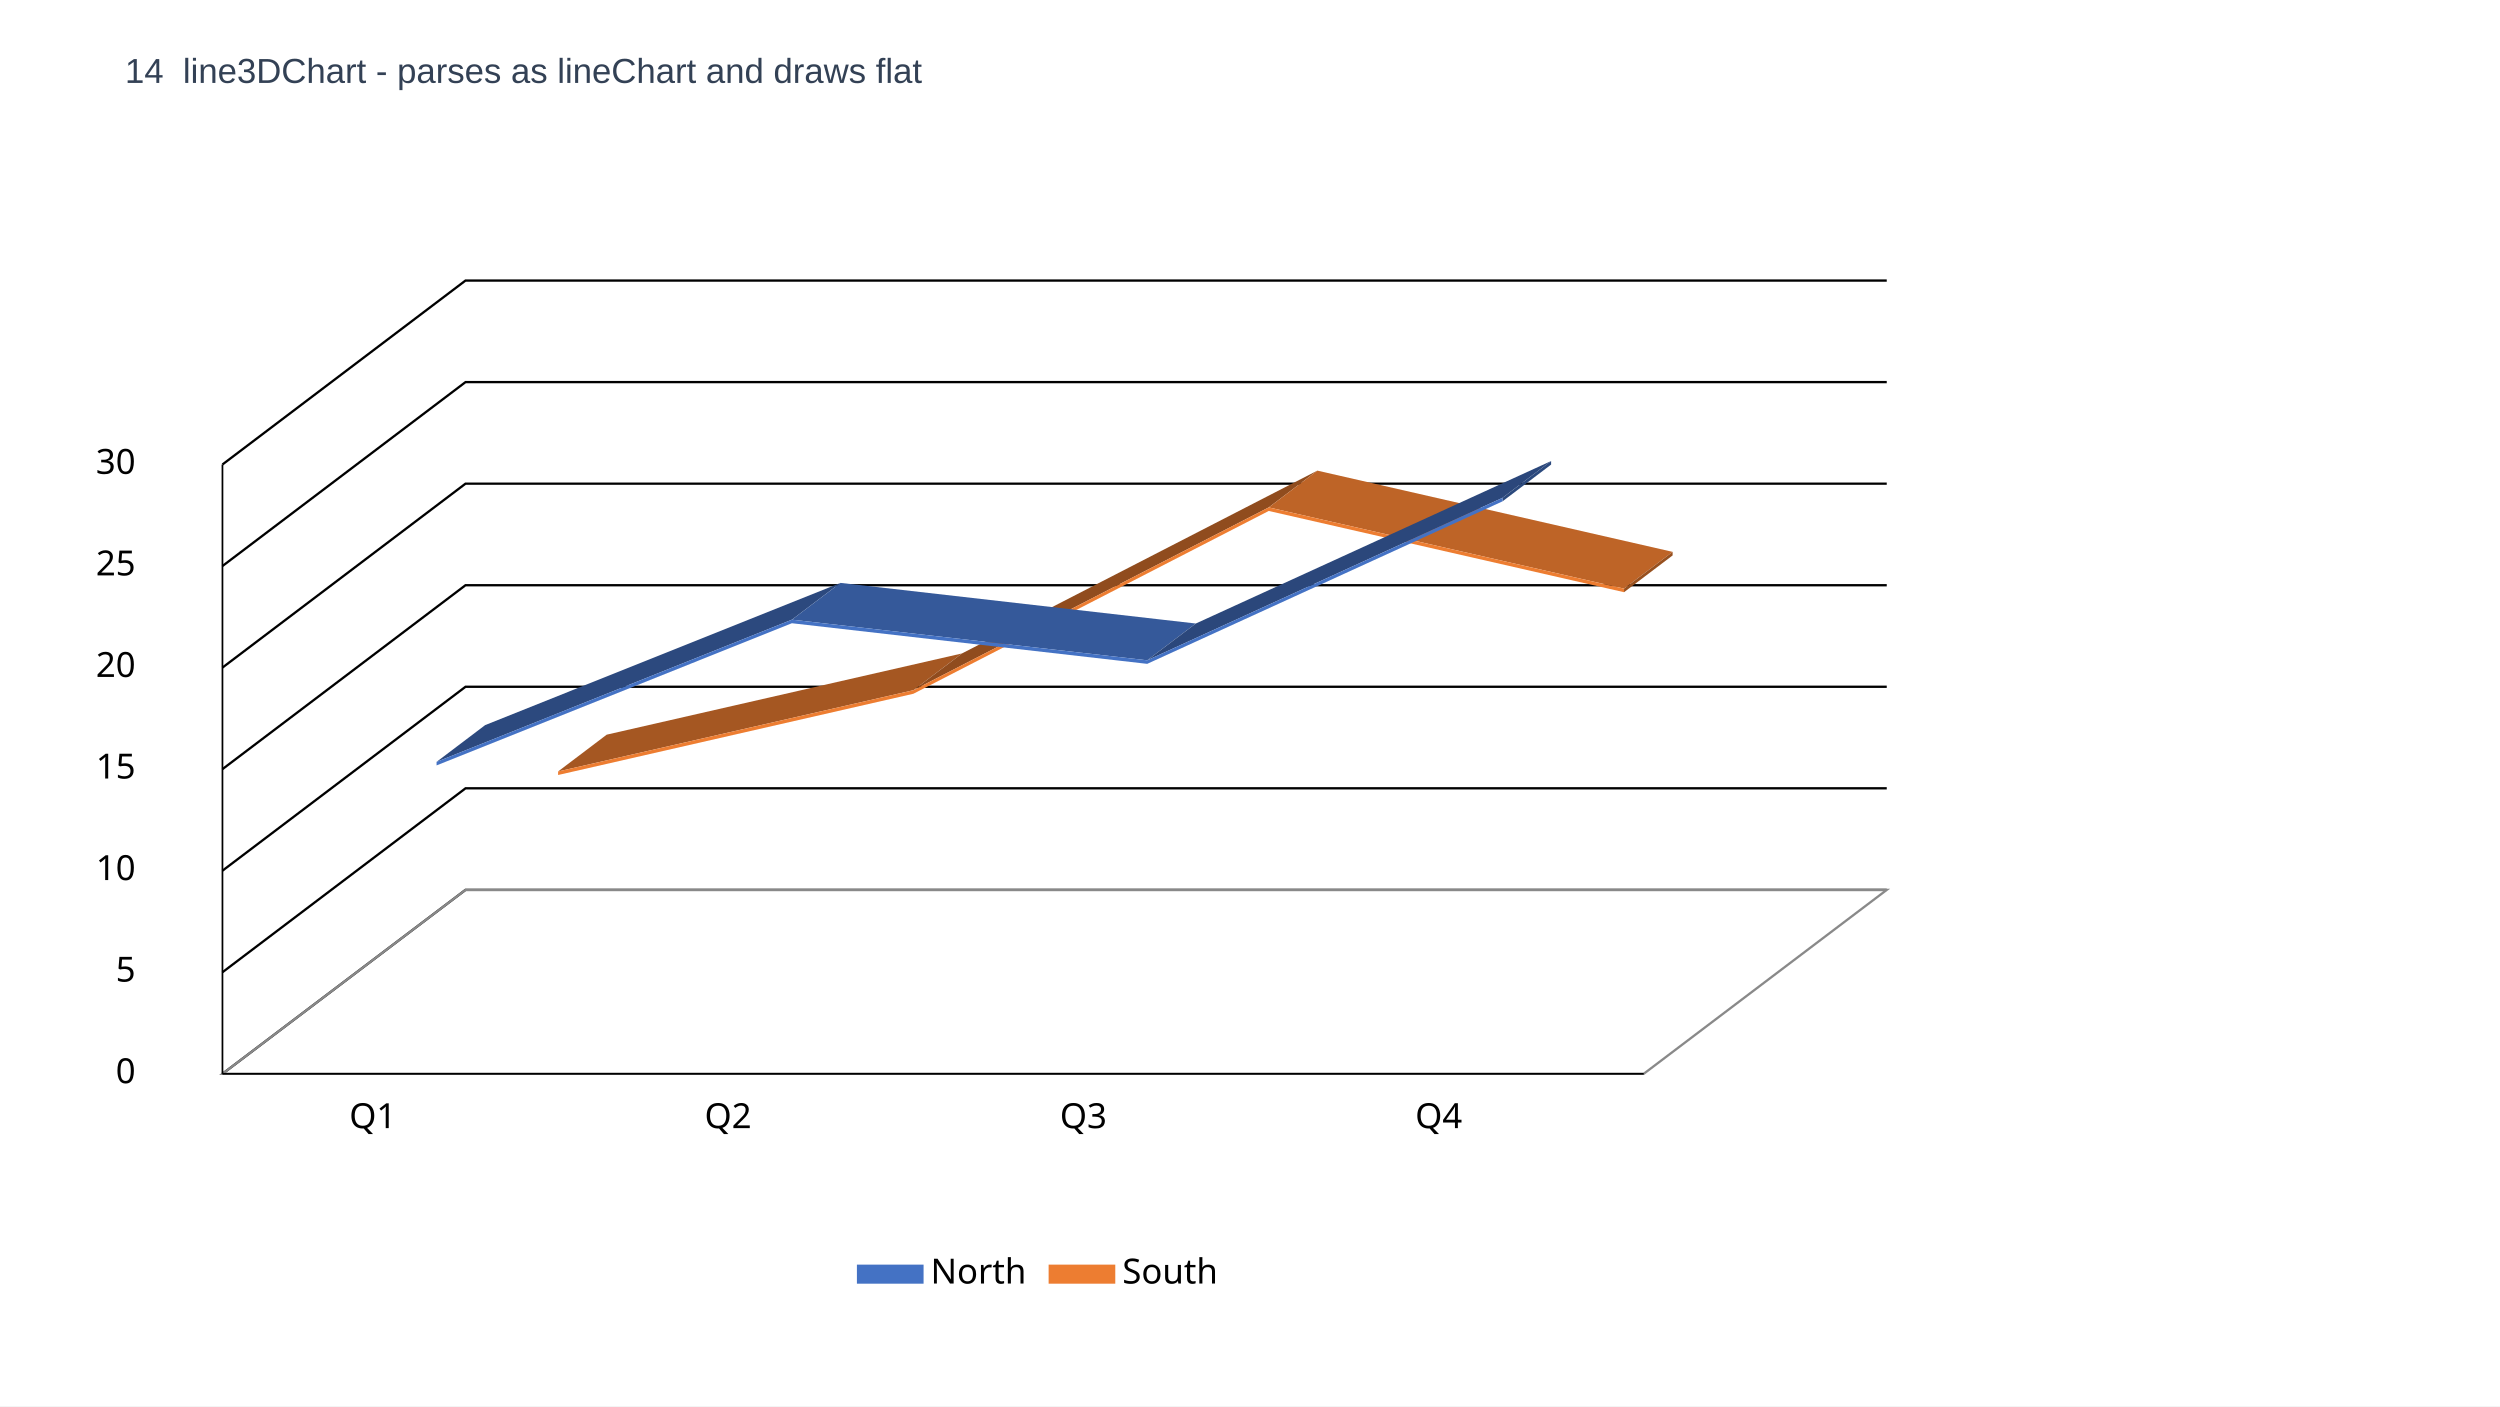
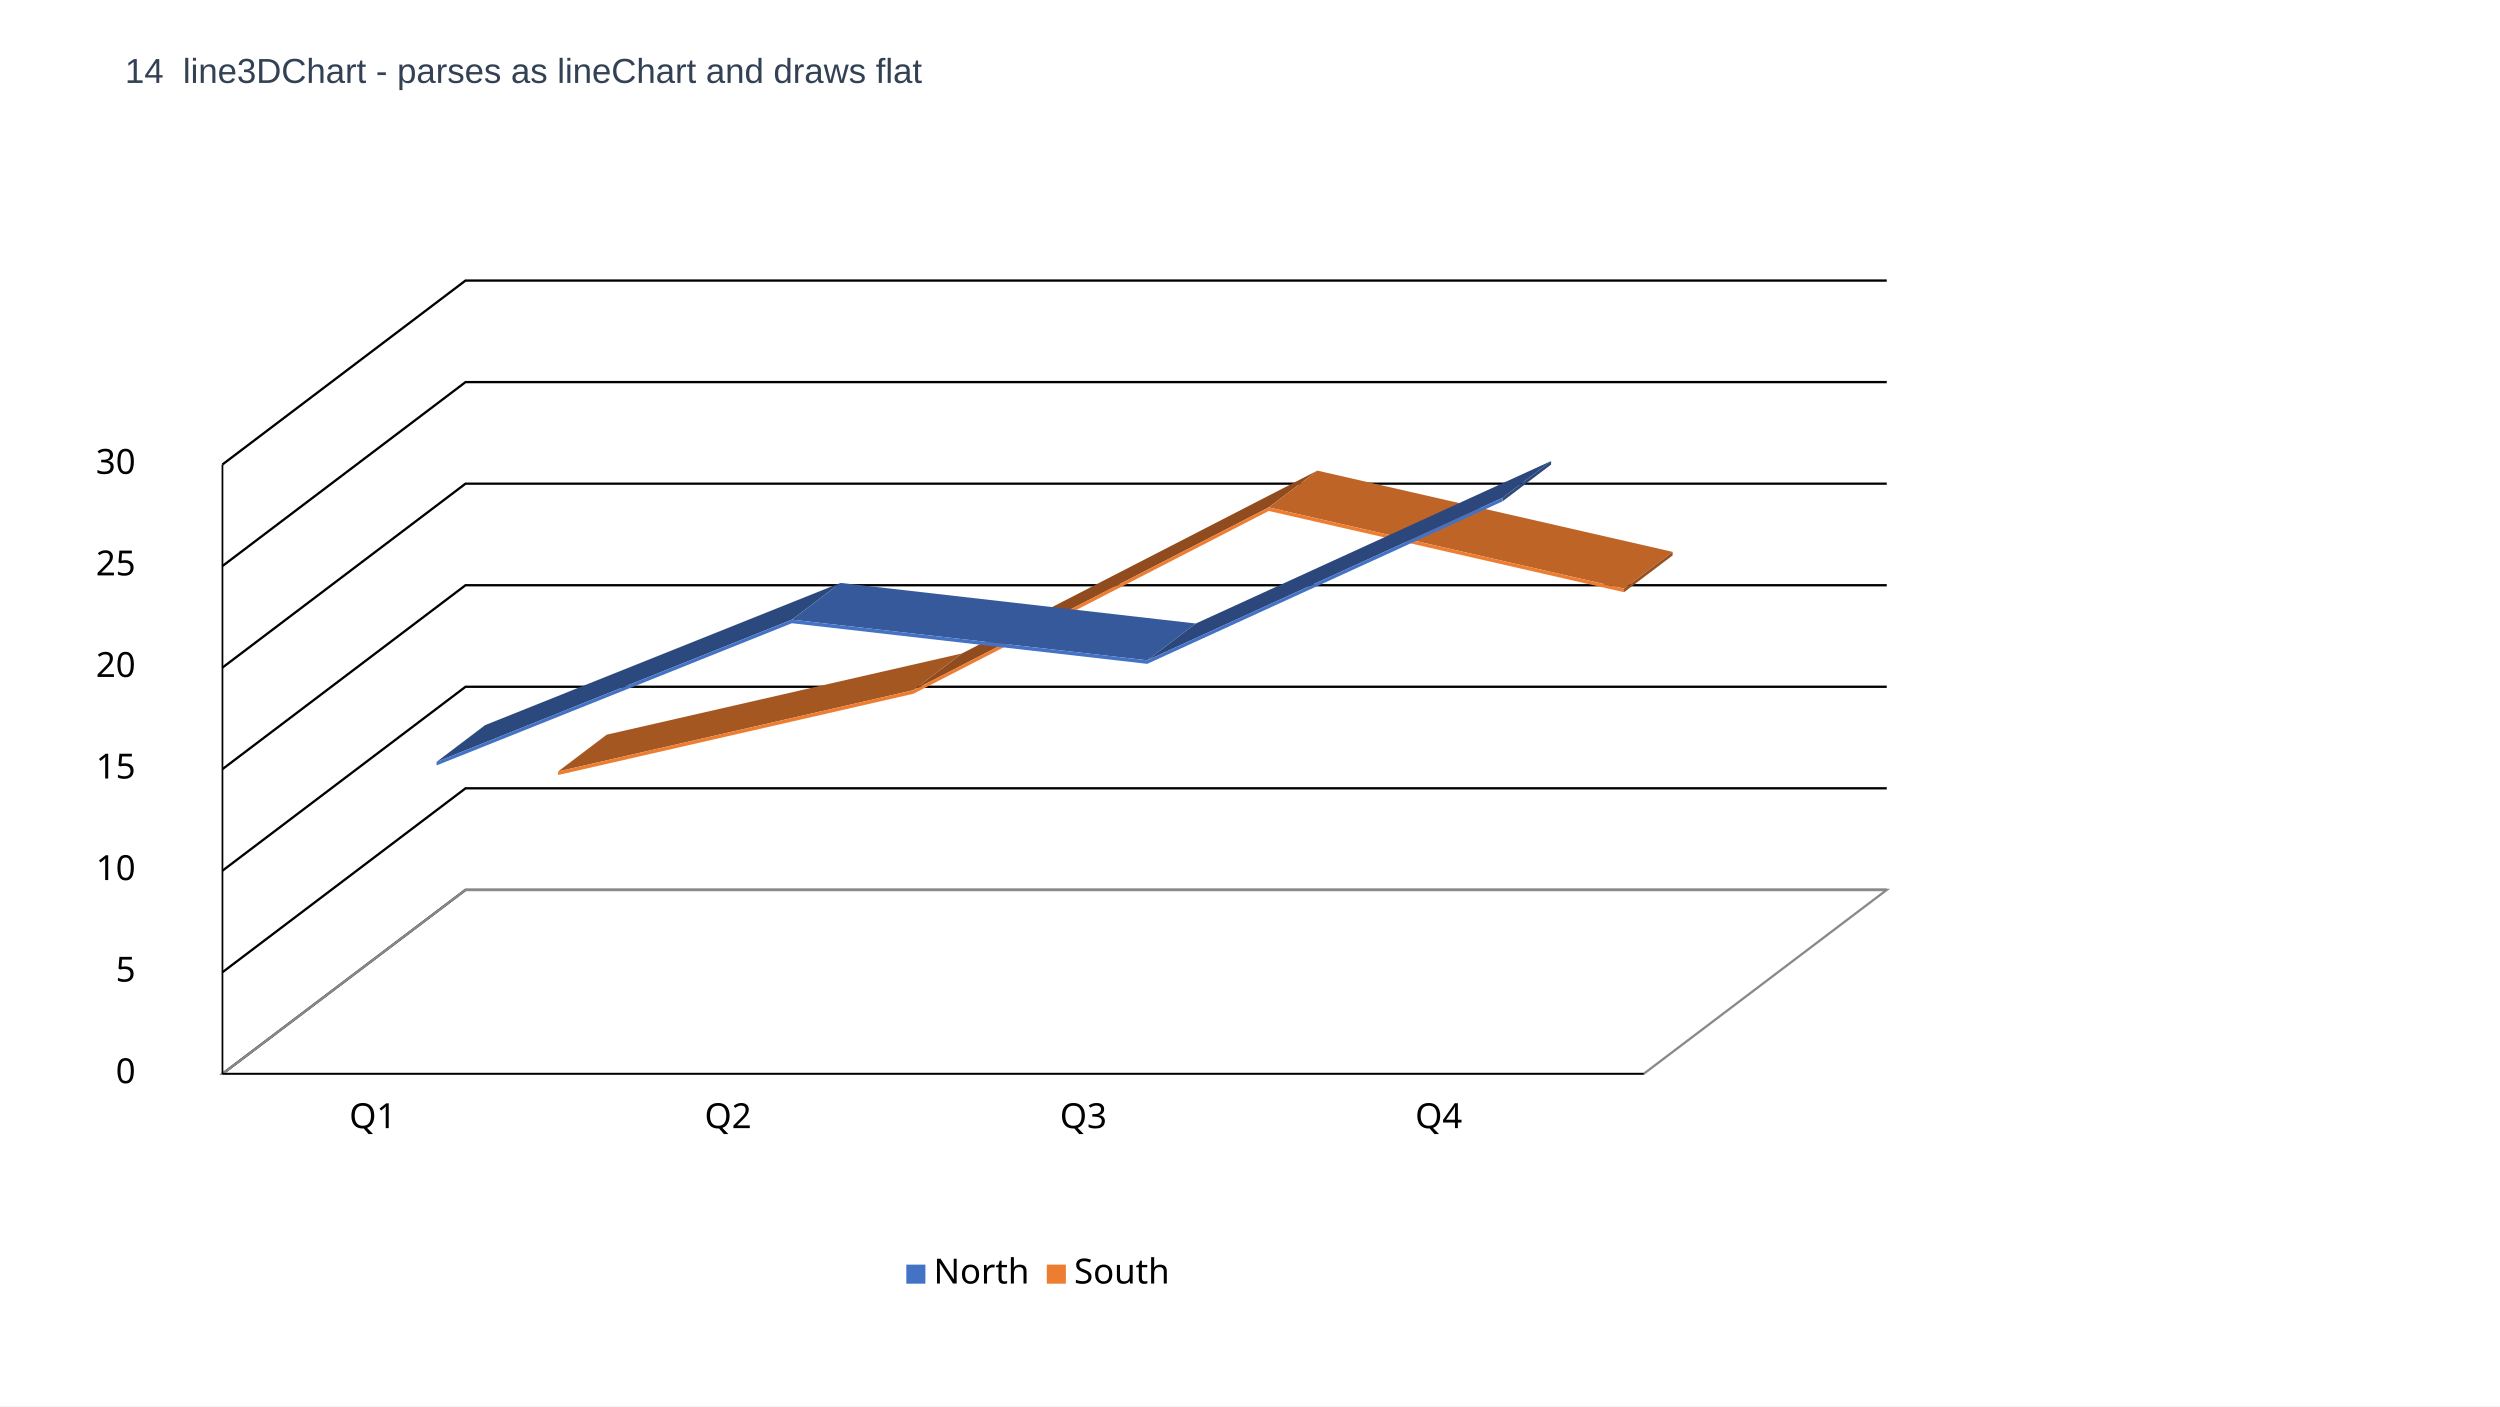
<svg xmlns="http://www.w3.org/2000/svg" viewBox="0 0 960 540" width="960" height="540">
  <rect width="960" height="540" fill="#ffffff" />
  <g role="img" aria-label="Caption" data-pptx-id="269.23" data-pptx-path="0" transform="translate(48, 18.667)">
    <rect fill="none" stroke="none" width="864" height="29.333" />
    <text x="0" y="13.174" xml:space="preserve">
      <tspan x="0" dy="0" text-anchor="start" font-size="13.333" font-family="Arial, Arimo, sans-serif" fill="#334155">14  line3DChart - parses as lineChart and draws flat</tspan>
    </text>
  </g>
  <g role="img" aria-label="line3DChart" data-pptx-id="269.113" data-pptx-path="1" transform="translate(48, 61.333) scale(1, 1) translate(0, 0)">
    <g transform="translate(37.424, 280.38)">
      <path fill="none" stroke-width="0.667" stroke="#000000" d="M 0 52.97 L 69.998 0 L 479.315 0" transform="scale(1.333333, 1.333333)" />
    </g>
    <g transform="translate(37.424, 241.382)">
      <path fill="none" stroke-width="0.667" stroke="#000000" d="M 0 52.97 L 69.998 0 L 479.315 0" transform="scale(1.333333, 1.333333)" />
    </g>
    <g transform="translate(37.424, 202.385)">
      <path fill="none" stroke-width="0.667" stroke="#000000" d="M 0 52.97 L 69.998 0 L 479.315 0" transform="scale(1.333333, 1.333333)" />
    </g>
    <g transform="translate(37.424, 163.388)">
      <path fill="none" stroke-width="0.667" stroke="#000000" d="M 0 52.97 L 69.998 0 L 479.315 0" transform="scale(1.333333, 1.333333)" />
    </g>
    <g transform="translate(37.424, 124.391)">
      <path fill="none" stroke-width="0.667" stroke="#000000" d="M 0 52.97 L 69.998 0 L 479.315 0" transform="scale(1.333333, 1.333333)" />
    </g>
    <g transform="translate(37.424, 85.394)">
      <path fill="none" stroke-width="0.667" stroke="#000000" d="M 0 52.97 L 69.998 0 L 479.315 0" transform="scale(1.333333, 1.333333)" />
    </g>
    <g transform="translate(37.424, 46.397)">
      <path fill="none" stroke-width="0.667" stroke="#000000" d="M 0 52.97 L 69.998 0 L 479.315 0" transform="scale(1.333333, 1.333333)" />
    </g>
    <g transform="translate(37.424, 280.38)">
      <path fill="none" stroke-width="0.667" stroke="#898989" d="M 0 52.97 L 69.998 0 L 479.315 0 L 409.318 52.97 Z" transform="scale(1.333333, 1.333333)" />
    </g>
    <g transform="translate(166.308, 189.581)">
      <path fill="#A55722" stroke="none" d="M 0 33.992 L 102.329 10.594 L 116.329 0 L 13.999 23.398 Z" transform="scale(1.333333, 1.333333)" />
    </g>
    <g transform="translate(302.747, 119.386)">
      <path fill="#904C1E" stroke="none" d="M 0 63.24 L 102.329 10.594 L 116.329 0 L 13.999 52.646 Z" transform="scale(1.333333, 1.333333)" />
    </g>
    <g transform="translate(439.186, 119.386)">
      <path fill="#BE6427" stroke="none" d="M 0 10.594 L 102.329 33.992 L 116.329 23.398 L 13.999 0 Z" transform="scale(1.333333, 1.333333)" />
    </g>
    <g transform="translate(575.626, 150.584)">
      <path fill="#97501F" stroke="none" d="M 0 10.594 L 0 11.617 L 13.999 1.023 L 13.999 0 Z" transform="scale(1.333333, 1.333333)" />
    </g>
    <g transform="translate(166.308, 133.511)">
      <path fill="#ed7d31" stroke="none" d="M 0 76.044 L 102.329 52.646 L 204.659 0 L 306.988 23.398 L 306.988 24.422 L 204.659 1.023 L 102.329 53.669 L 0 77.068 Z" transform="scale(1.333333, 1.333333)" />
    </g>
    <g transform="translate(119.643, 162.499)">
      <path fill="#2C497E" stroke="none" d="M 0 51.541 L 102.329 10.594 L 116.329 0 L 13.999 40.947 Z" transform="scale(1.333333, 1.333333)" />
    </g>
    <g transform="translate(256.082, 162.499)">
      <path fill="#35599A" stroke="none" d="M 0 10.594 L 102.329 22.293 L 116.329 11.699 L 13.999 0 Z" transform="scale(1.333333, 1.333333)" />
    </g>
    <g transform="translate(392.521, 115.702)">
      <path fill="#2B477B" stroke="none" d="M 0 57.391 L 102.329 10.594 L 116.329 0 L 13.999 46.797 Z" transform="scale(1.333333, 1.333333)" />
    </g>
    <g transform="translate(528.961, 115.702)">
      <path fill="#2B497D" stroke="none" d="M 0 10.594 L 0 11.617 L 13.999 1.023 L 13.999 0 Z" transform="scale(1.333333, 1.333333)" />
    </g>
    <g transform="translate(119.643, 129.827)">
      <path fill="#4472c4" stroke="none" d="M 0 76.044 L 102.329 35.097 L 204.659 46.797 L 306.988 0 L 306.988 1.023 L 204.659 47.82 L 102.329 36.121 L 0 77.068 Z" transform="scale(1.333333, 1.333333)" />
    </g>
    <g transform="translate(37.424, 117.023)">
      <line stroke-width="0.667" stroke="#000000" fill="none" x1="0" y1="0" x2="0" y2="233.983" />
    </g>
    <g transform="translate(37.424, 351.006)">
      <line stroke-width="0.667" stroke="#000000" fill="none" x1="0" y1="0" x2="545.757" y2="0" />
    </g>
    <g transform="translate(0, 342.362)">
      <rect fill="none" stroke="none" width="25.067" height="24.414" />
      <text x="0" y="12.243" xml:space="preserve">
        <tspan x="25.067" dy="0" text-anchor="end" font-size="13.333" font-family="Aptos, Carlito, sans-serif" fill="#000000">0</tspan>
      </text>
    </g>
    <g transform="translate(0, 303.365)">
      <rect fill="none" stroke="none" width="25.067" height="24.414" />
      <text x="0" y="12.243" xml:space="preserve">
        <tspan x="25.067" dy="0" text-anchor="end" font-size="13.333" font-family="Aptos, Carlito, sans-serif" fill="#000000">5</tspan>
      </text>
    </g>
    <g transform="translate(0, 264.368)">
      <rect fill="none" stroke="none" width="25.067" height="24.414" />
      <text x="0" y="12.243" xml:space="preserve">
        <tspan x="25.067" dy="0" text-anchor="end" font-size="13.333" font-family="Aptos, Carlito, sans-serif" fill="#000000">10</tspan>
      </text>
    </g>
    <g transform="translate(0, 225.371)">
      <rect fill="none" stroke="none" width="25.067" height="24.414" />
      <text x="0" y="12.243" xml:space="preserve">
        <tspan x="25.067" dy="0" text-anchor="end" font-size="13.333" font-family="Aptos, Carlito, sans-serif" fill="#000000">15</tspan>
      </text>
    </g>
    <g transform="translate(0, 186.374)">
      <rect fill="none" stroke="none" width="25.067" height="24.414" />
      <text x="0" y="12.243" xml:space="preserve">
        <tspan x="25.067" dy="0" text-anchor="end" font-size="13.333" font-family="Aptos, Carlito, sans-serif" fill="#000000">20</tspan>
      </text>
    </g>
    <g transform="translate(0, 147.376)">
      <rect fill="none" stroke="none" width="25.067" height="24.414" />
      <text x="0" y="12.243" xml:space="preserve">
        <tspan x="25.067" dy="0" text-anchor="end" font-size="13.333" font-family="Aptos, Carlito, sans-serif" fill="#000000">25</tspan>
      </text>
    </g>
    <g transform="translate(0, 108.379)">
      <rect fill="none" stroke="none" width="25.067" height="24.414" />
      <text x="0" y="12.243" xml:space="preserve">
        <tspan x="25.067" dy="0" text-anchor="end" font-size="13.333" font-family="Aptos, Carlito, sans-serif" fill="#000000">30</tspan>
      </text>
    </g>
    <g transform="translate(37.424, 359.628)">
      <rect fill="none" stroke="none" width="136.439" height="24.414" />
      <text x="0" y="12.243" xml:space="preserve">
        <tspan x="68.22" dy="0" text-anchor="middle" font-size="13.333" font-family="Aptos, Carlito, sans-serif" fill="#000000">Q1</tspan>
      </text>
    </g>
    <g transform="translate(173.863, 359.628)">
      <rect fill="none" stroke="none" width="136.439" height="24.414" />
      <text x="0" y="12.243" xml:space="preserve">
        <tspan x="68.22" dy="0" text-anchor="middle" font-size="13.333" font-family="Aptos, Carlito, sans-serif" fill="#000000">Q2</tspan>
      </text>
    </g>
    <g transform="translate(310.302, 359.628)">
      <rect fill="none" stroke="none" width="136.439" height="24.414" />
      <text x="0" y="12.243" xml:space="preserve">
        <tspan x="68.22" dy="0" text-anchor="middle" font-size="13.333" font-family="Aptos, Carlito, sans-serif" fill="#000000">Q3</tspan>
      </text>
    </g>
    <g transform="translate(446.742, 359.628)">
      <rect fill="none" stroke="none" width="136.439" height="24.414" />
      <text x="0" y="12.243" xml:space="preserve">
        <tspan x="68.22" dy="0" text-anchor="middle" font-size="13.333" font-family="Aptos, Carlito, sans-serif" fill="#000000">Q4</tspan>
      </text>
    </g>
-     <g transform="translate(281.053, 424.283)">
-       <rect fill="#4472c4" stroke="none" width="25.6" height="7.32" />
+     <g transform="translate(300.03, 424.283)">
+       <rect fill="#4472c4" stroke="none" width="7.32" height="7.32" />
    </g>
-     <g transform="translate(309.353, 419.3)">
+     <g transform="translate(310.51, 419.3)">
      <rect fill="none" stroke="none" width="46.224" height="24.414" />
      <text x="0" y="12.243" xml:space="preserve">
        <tspan x="0" dy="0" text-anchor="start" font-size="13.333" font-family="Aptos, Carlito, sans-serif" fill="#000000">North</tspan>
      </text>
    </g>
-     <g transform="translate(354.67, 424.283)">
-       <rect fill="#ed7d31" stroke="none" width="25.6" height="7.32" />
+     <g transform="translate(353.973, 424.283)">
+       <rect fill="#ed7d31" stroke="none" width="7.32" height="7.32" />
    </g>
-     <g transform="translate(382.97, 419.3)">
+     <g transform="translate(364.453, 419.3)">
      <rect fill="none" stroke="none" width="47.344" height="24.414" />
      <text x="0" y="12.243" xml:space="preserve">
        <tspan x="0" dy="0" text-anchor="start" font-size="13.333" font-family="Aptos, Carlito, sans-serif" fill="#000000">South</tspan>
      </text>
    </g>
  </g>
</svg>
